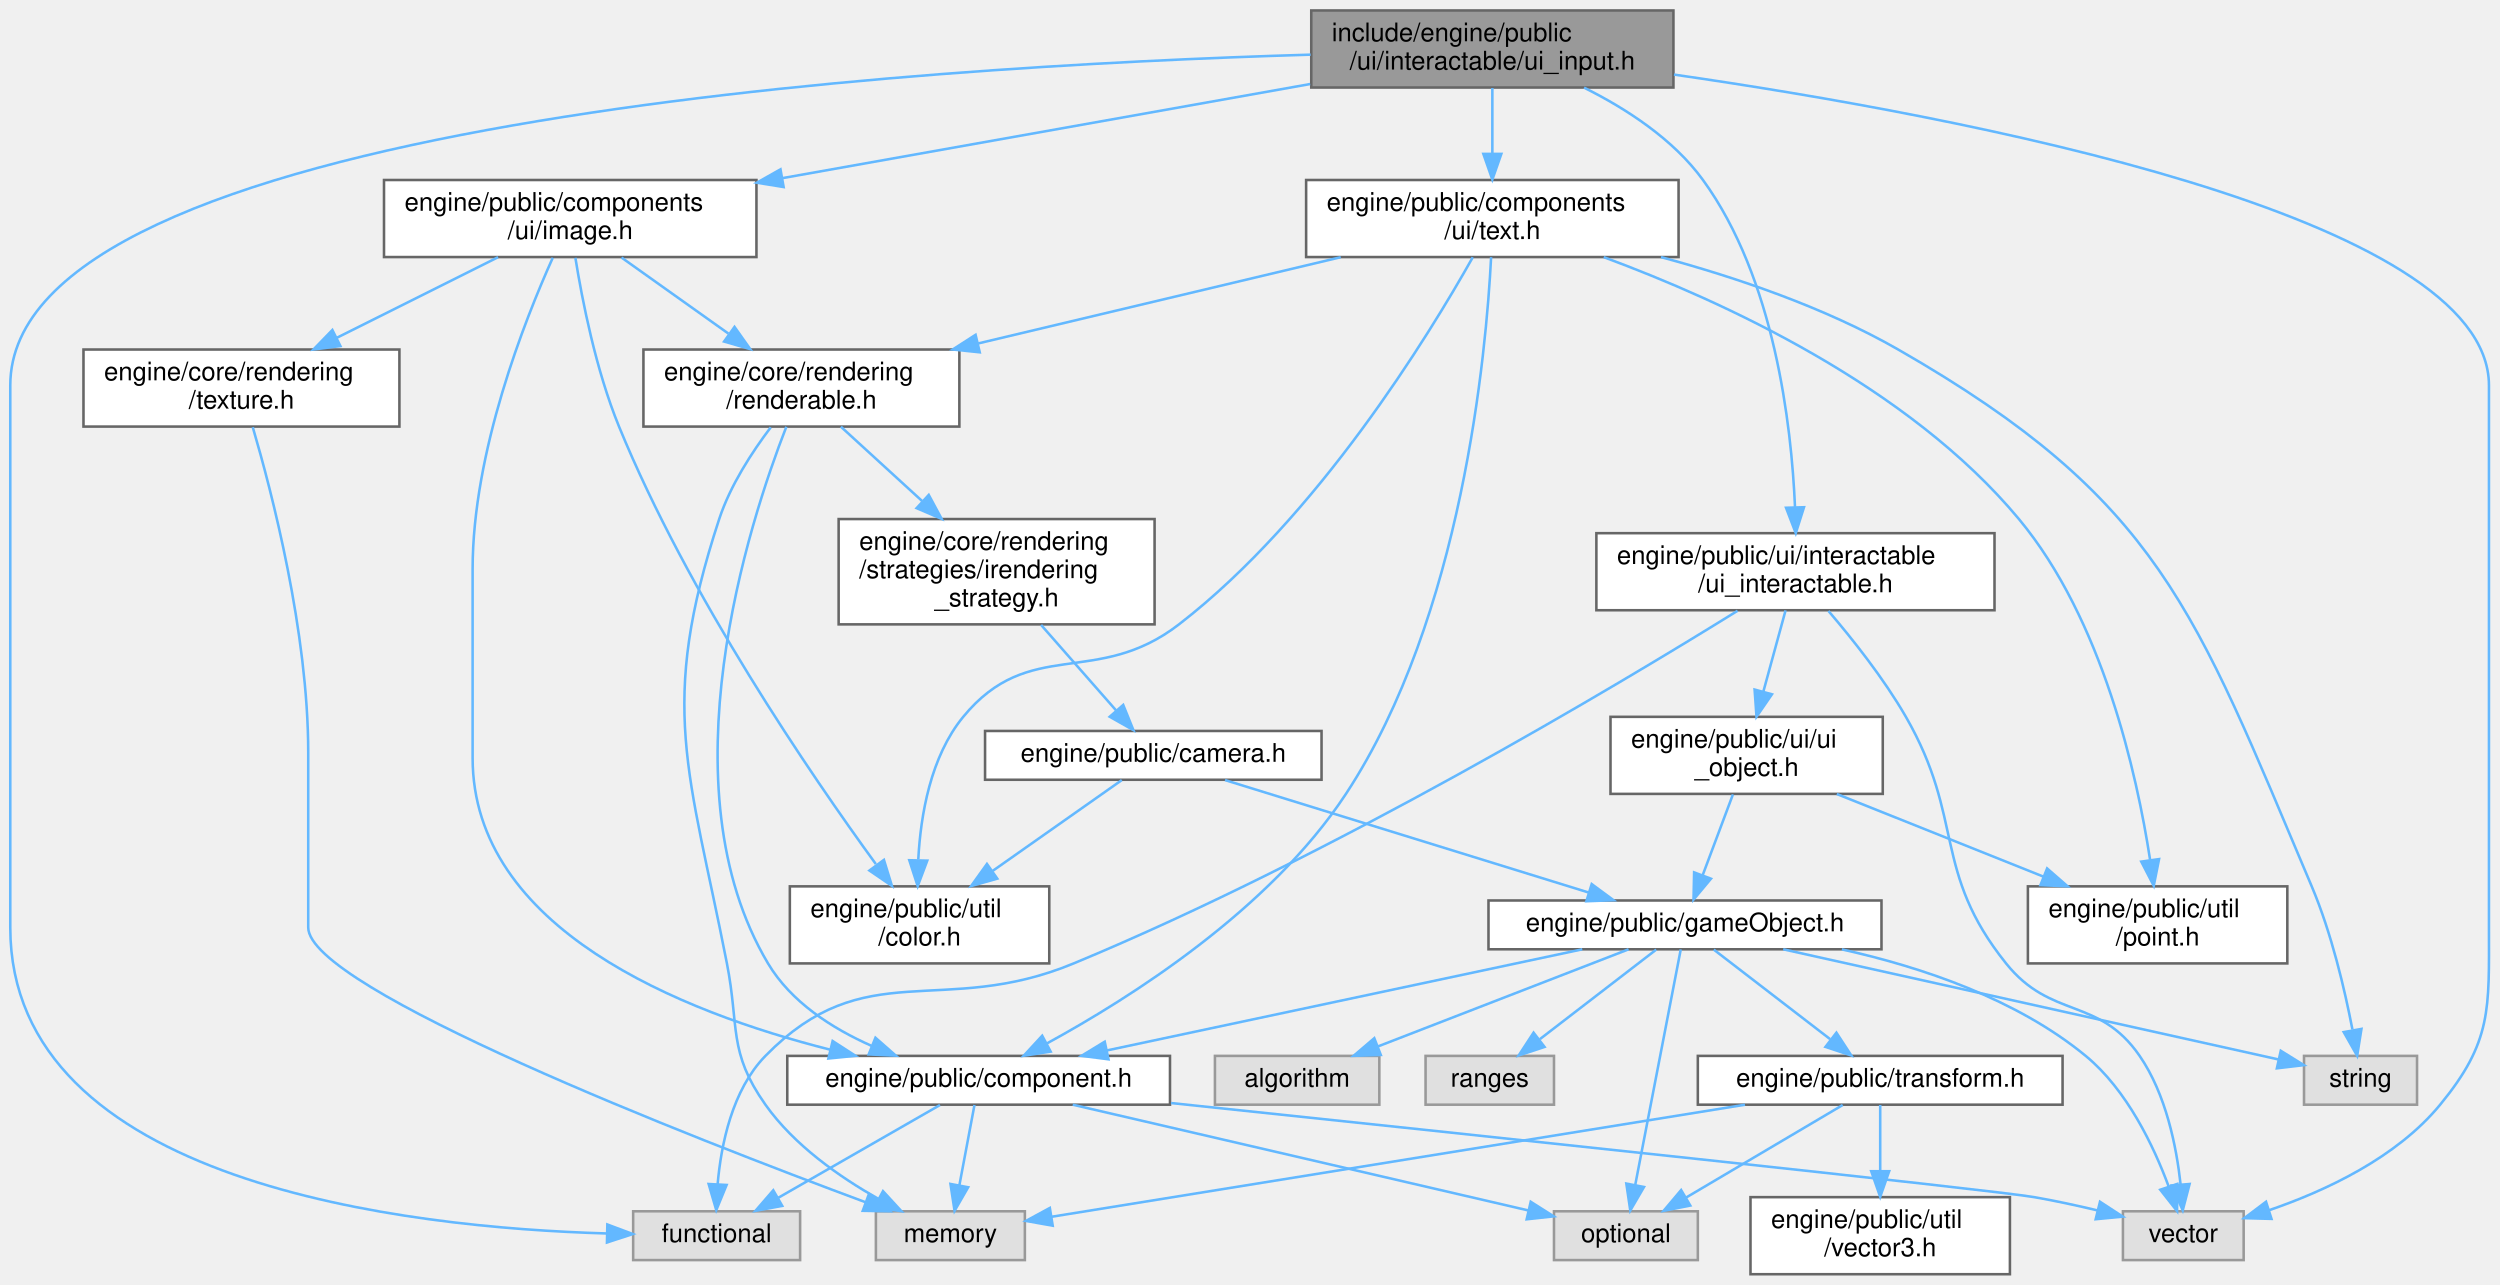
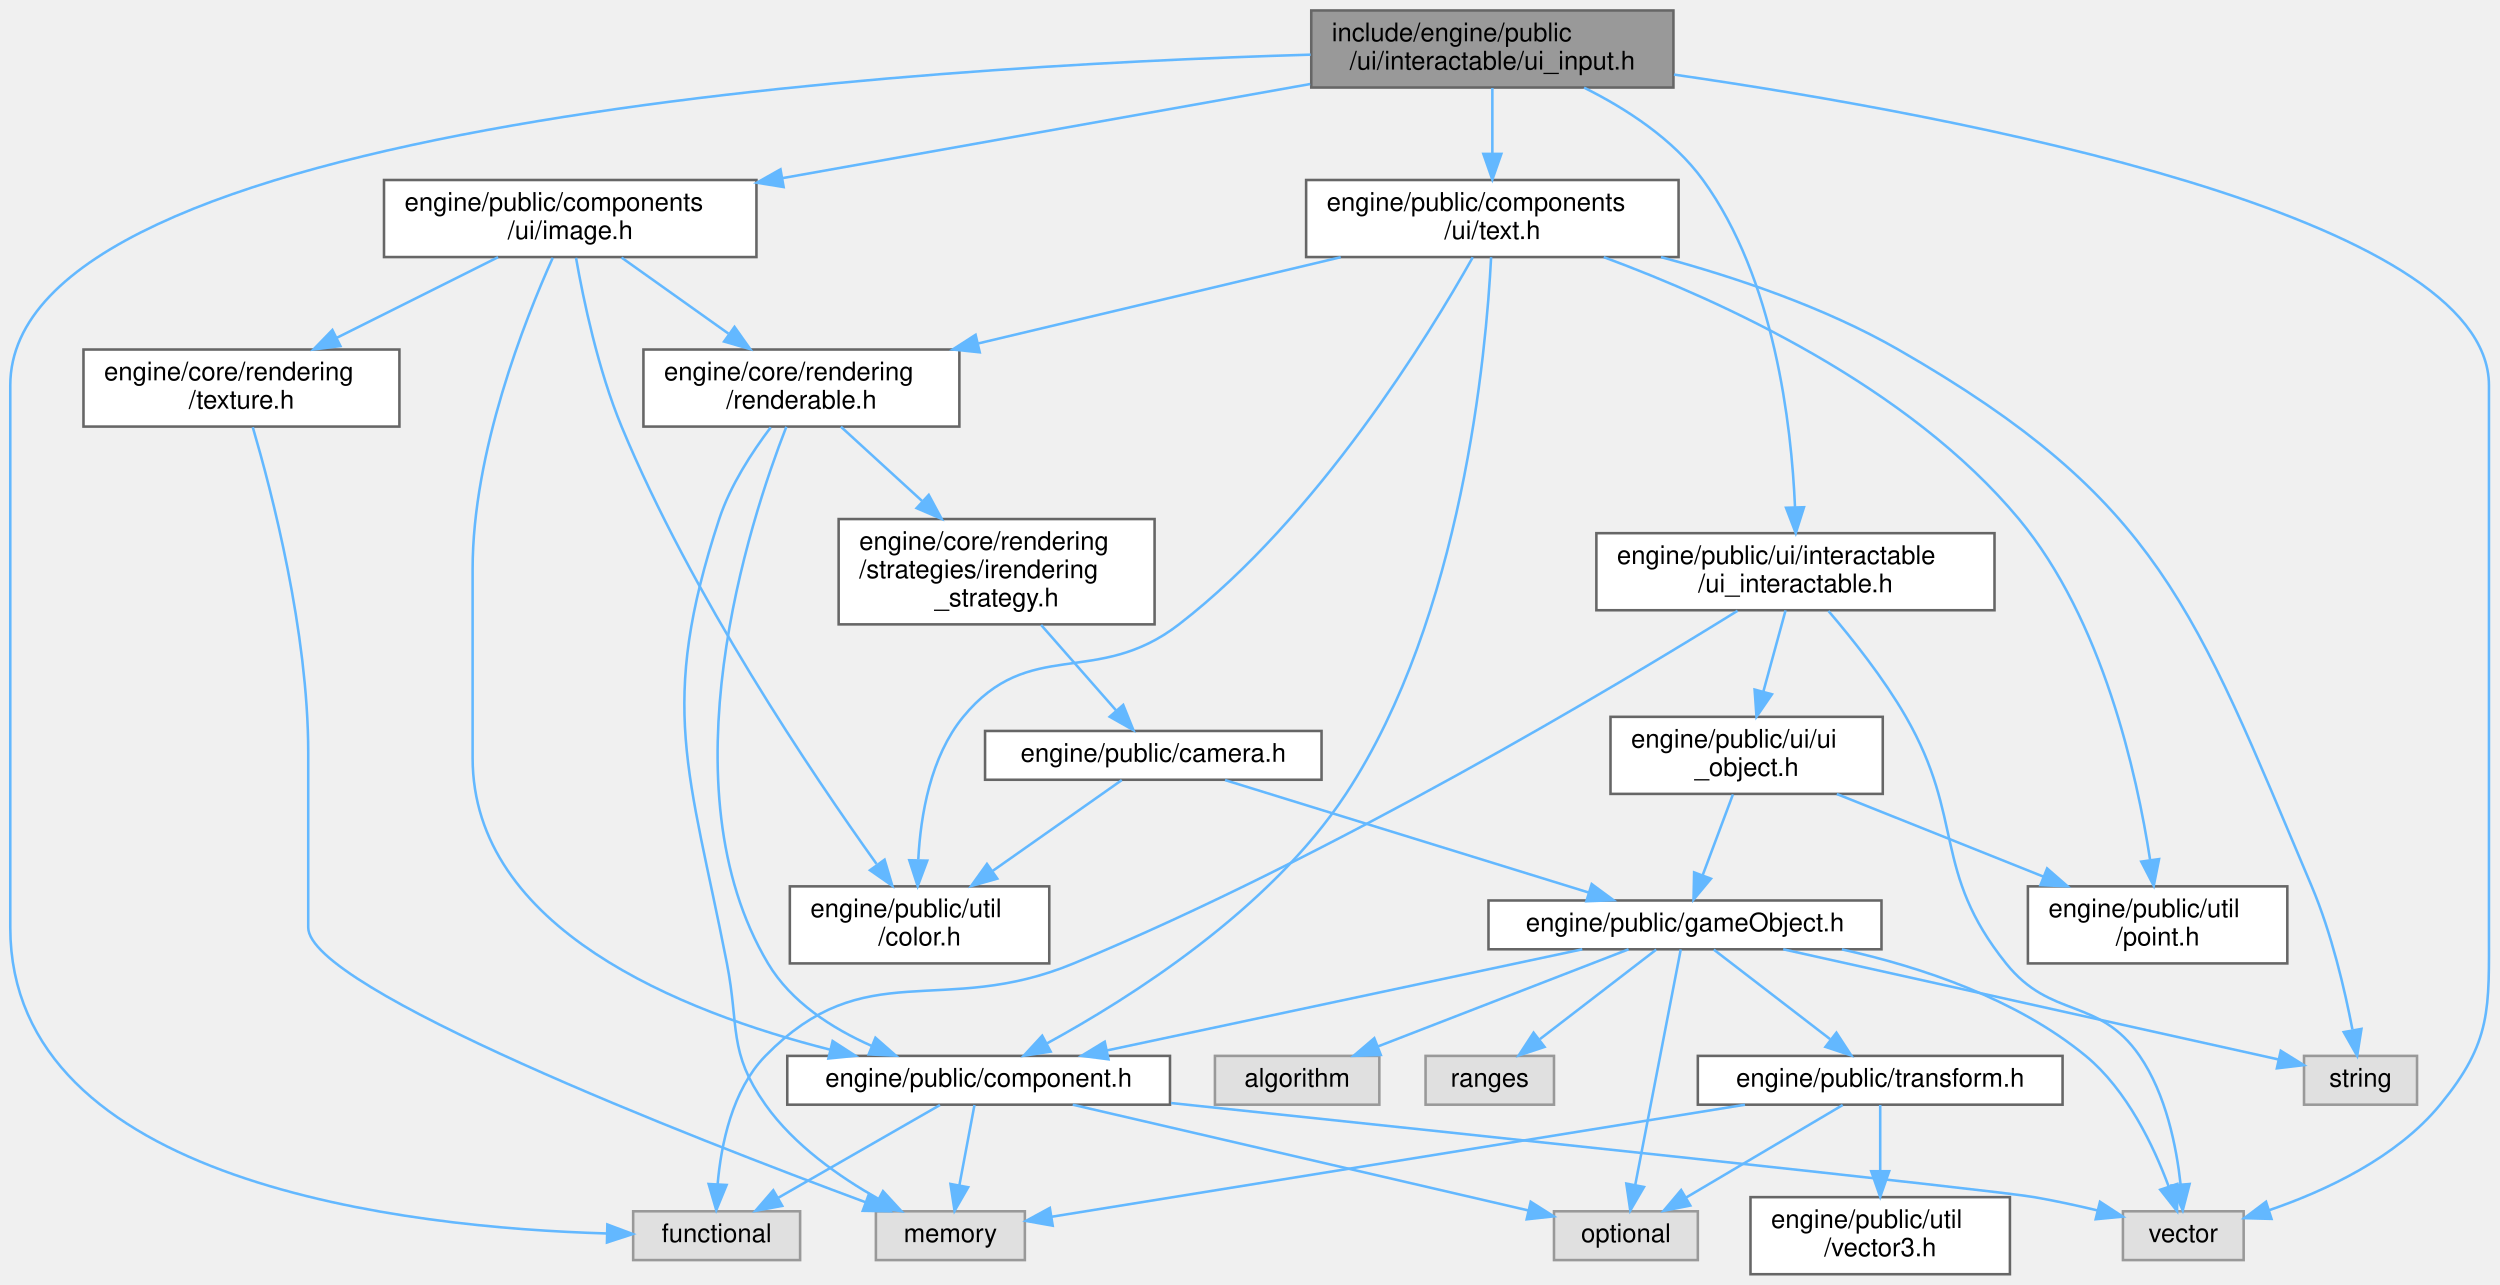
<svg xmlns="http://www.w3.org/2000/svg" xmlns:xlink="http://www.w3.org/1999/xlink" width="973pt" height="500pt" viewBox="0.00 0.00 973.30 500.00">
  <g id="graph0" class="graph" transform="scale(1 1) rotate(0) translate(4 496)">
    <g id="Node000001" class="node">
      <g id="a_Node000001">
        <a xlink:title=" ">
          <polygon fill="#999999" stroke="#666666" points="647.5,-492 506.5,-492 506.5,-462 647.5,-462 647.5,-492" />
          <text text-anchor="start" x="514.5" y="-480" font-family="Helvetica,sans-Serif" font-size="10.00">include/engine/public</text>
          <text text-anchor="middle" x="577" y="-469" font-family="Helvetica,sans-Serif" font-size="10.00">/ui/interactable/ui_input.h</text>
        </a>
      </g>
    </g>
    <g id="Node000002" class="node">
      <g id="a_Node000002">
        <a xlink:href="image_8h.html" target="_top" xlink:title=" ">
          <polygon fill="white" stroke="#666666" points="290.5,-426 145.5,-426 145.5,-396 290.5,-396 290.5,-426" />
          <text text-anchor="start" x="153.5" y="-414" font-family="Helvetica,sans-Serif" font-size="10.00">engine/public/components</text>
          <text text-anchor="middle" x="218" y="-403" font-family="Helvetica,sans-Serif" font-size="10.00">/ui/image.h</text>
        </a>
      </g>
    </g>
    <g id="edge1_Node000001_Node000002" class="edge">
      <g id="a_edge1_Node000001_Node000002">
        <a xlink:title=" ">
          <path fill="none" stroke="#63b8ff" d="M506.07,-463.36C447.04,-452.83 362.9,-437.83 300.79,-426.76" />
          <polygon fill="#63b8ff" stroke="#63b8ff" points="301.08,-423.26 290.63,-424.95 299.86,-430.15 301.08,-423.26" />
        </a>
      </g>
    </g>
-     <g id="Node000008" class="node">
-       <g id="a_Node000008">
+     <g id="Node000009" class="node">
+       <g id="a_Node000009">
        <a xlink:title=" ">
          <polygon fill="#e0e0e0" stroke="#999999" points="307.5,-24.5 242.5,-24.5 242.5,-5.5 307.5,-5.5 307.5,-24.5" />
          <text text-anchor="middle" x="275" y="-12.5" font-family="Helvetica,sans-Serif" font-size="10.00">functional</text>
        </a>
      </g>
    </g>
-     <g id="edge39_Node000001_Node000008" class="edge">
-       <g id="a_edge39_Node000001_Node000008">
+     <g id="edge39_Node000001_Node000009" class="edge">
+       <g id="a_edge39_Node000001_Node000009">
        <a xlink:title=" ">
          <path fill="none" stroke="#63b8ff" d="M506.25,-474.8C352.17,-470.27 0,-448.68 0,-346 0,-346 0,-346 0,-135 0,-35.13 154.64,-18.13 232,-15.87" />
          <polygon fill="#63b8ff" stroke="#63b8ff" points="232.45,-19.36 242.37,-15.64 232.3,-12.36 232.45,-19.36" />
        </a>
      </g>
    </g>
    <g id="Node000011" class="node">
      <g id="a_Node000011">
        <a xlink:title=" ">
          <polygon fill="#e0e0e0" stroke="#999999" points="869.5,-24.5 822.5,-24.5 822.5,-5.5 869.5,-5.5 869.5,-24.5" />
          <text text-anchor="middle" x="846" y="-12.5" font-family="Helvetica,sans-Serif" font-size="10.00">vector</text>
        </a>
      </g>
    </g>
    <g id="edge40_Node000001_Node000011" class="edge">
      <g id="a_edge40_Node000001_Node000011">
        <a xlink:title=" ">
          <path fill="none" stroke="#63b8ff" d="M647.71,-467.04C759.63,-450.86 965,-412.16 965,-346 965,-346 965,-346 965,-135 965,-103.19 966.2,-90.57 946,-66 929.01,-45.32 901.31,-32.42 879.37,-24.91" />
          <polygon fill="#63b8ff" stroke="#63b8ff" points="880.34,-21.54 869.75,-21.83 878.21,-28.21 880.34,-21.54" />
        </a>
      </g>
    </g>
    <g id="Node000019" class="node">
      <g id="a_Node000019">
        <a xlink:href="text_8h.html" target="_top" xlink:title=" ">
          <polygon fill="white" stroke="#666666" points="649.5,-426 504.5,-426 504.5,-396 649.5,-396 649.5,-426" />
          <text text-anchor="start" x="512.5" y="-414" font-family="Helvetica,sans-Serif" font-size="10.00">engine/public/components</text>
          <text text-anchor="middle" x="577" y="-403" font-family="Helvetica,sans-Serif" font-size="10.00">/ui/text.h</text>
        </a>
      </g>
    </g>
    <g id="edge27_Node000001_Node000019" class="edge">
      <g id="a_edge27_Node000001_Node000019">
        <a xlink:title=" ">
          <path fill="none" stroke="#63b8ff" d="M577,-461.8C577,-454.34 577,-444.99 577,-436.41" />
          <polygon fill="#63b8ff" stroke="#63b8ff" points="580.5,-436.16 577,-426.16 573.5,-436.16 580.5,-436.16" />
        </a>
      </g>
    </g>
    <g id="Node000021" class="node">
      <g id="a_Node000021">
        <a xlink:href="ui__interactable_8h.html" target="_top" xlink:title=" ">
          <polygon fill="white" stroke="#666666" points="772.5,-288.5 617.5,-288.5 617.5,-258.5 772.5,-258.5 772.5,-288.5" />
          <text text-anchor="start" x="625.5" y="-276.5" font-family="Helvetica,sans-Serif" font-size="10.00">engine/public/ui/interactable</text>
          <text text-anchor="middle" x="695" y="-265.5" font-family="Helvetica,sans-Serif" font-size="10.00">/ui_interactable.h</text>
        </a>
      </g>
    </g>
    <g id="edge33_Node000001_Node000021" class="edge">
      <g id="a_edge33_Node000001_Node000021">
        <a xlink:title=" ">
          <path fill="none" stroke="#63b8ff" d="M612.71,-461.95C629.11,-453.78 647.44,-441.92 659,-426 686.86,-387.65 693.44,-330.77 694.83,-298.73" />
          <polygon fill="#63b8ff" stroke="#63b8ff" points="698.33,-298.6 695.13,-288.5 691.34,-298.39 698.33,-298.6" />
        </a>
      </g>
    </g>
    <g id="Node000003" class="node">
      <g id="a_Node000003">
        <a xlink:href="renderable_8h.html" target="_top" xlink:title=" ">
          <polygon fill="white" stroke="#666666" points="369.5,-360 246.5,-360 246.5,-330 369.5,-330 369.5,-360" />
          <text text-anchor="start" x="254.5" y="-348" font-family="Helvetica,sans-Serif" font-size="10.00">engine/core/rendering</text>
          <text text-anchor="middle" x="308" y="-337" font-family="Helvetica,sans-Serif" font-size="10.00">/renderable.h</text>
        </a>
      </g>
    </g>
    <g id="edge2_Node000002_Node000003" class="edge">
      <g id="a_edge2_Node000002_Node000003">
        <a xlink:title=" ">
          <path fill="none" stroke="#63b8ff" d="M237.97,-395.8C250.21,-387.1 266.06,-375.82 279.59,-366.2" />
          <polygon fill="#63b8ff" stroke="#63b8ff" points="281.96,-368.81 288.08,-360.16 277.9,-363.11 281.96,-368.81" />
        </a>
      </g>
    </g>
-     <g id="Node000007" class="node">
-       <g id="a_Node000007">
+     <g id="Node000008" class="node">
+       <g id="a_Node000008">
        <a xlink:href="component_8h.html" target="_top" xlink:title=" ">
          <polygon fill="white" stroke="#666666" points="451.5,-85 302.5,-85 302.5,-66 451.5,-66 451.5,-85" />
          <text text-anchor="middle" x="377" y="-73" font-family="Helvetica,sans-Serif" font-size="10.00">engine/public/component.h</text>
        </a>
      </g>
    </g>
-     <g id="edge25_Node000002_Node000007" class="edge">
-       <g id="a_edge25_Node000002_Node000007">
+     <g id="edge25_Node000002_Node000008" class="edge">
+       <g id="a_edge25_Node000002_Node000008">
        <a xlink:title=" ">
          <path fill="none" stroke="#63b8ff" d="M211.21,-395.73C200.28,-371.43 180,-320.19 180,-274.5 180,-274.5 180,-274.5 180,-201 180,-134.55 261.09,-102.12 319.22,-87.41" />
          <polygon fill="#63b8ff" stroke="#63b8ff" points="320.16,-90.78 329.06,-85.03 318.52,-83.98 320.16,-90.78" />
        </a>
      </g>
    </g>
    <g id="Node000017" class="node">
      <g id="a_Node000017">
        <a xlink:href="color_8h.html" target="_top" xlink:title=" ">
          <polygon fill="white" stroke="#666666" points="404.5,-151 303.5,-151 303.5,-121 404.5,-121 404.5,-151" />
          <text text-anchor="start" x="311.5" y="-139" font-family="Helvetica,sans-Serif" font-size="10.00">engine/public/util</text>
          <text text-anchor="middle" x="354" y="-128" font-family="Helvetica,sans-Serif" font-size="10.00">/color.h</text>
        </a>
      </g>
    </g>
    <g id="edge26_Node000002_Node000017" class="edge">
      <g id="a_edge26_Node000002_Node000017">
        <a xlink:title=" ">
-           <path fill="none" stroke="#63b8ff" d="M220.01,-395.71C222.63,-379.38 227.96,-352.06 237,-330 264.02,-264.1 311.65,-194.49 337,-159.66" />
-           <polygon fill="#63b8ff" stroke="#63b8ff" points="340.13,-161.31 343.24,-151.18 334.49,-157.16 340.13,-161.31" />
+           <path fill="none" stroke="#63b8ff" d="M220.25,-395.72C223.12,-379.4 228.84,-352.08 238,-330 265.22,-264.36 312.26,-194.64 337.26,-159.72" />
+           <polygon fill="#63b8ff" stroke="#63b8ff" points="340.38,-161.38 343.4,-151.22 334.71,-157.28 340.38,-161.38" />
        </a>
      </g>
    </g>
    <g id="Node000018" class="node">
      <g id="a_Node000018">
        <a xlink:href="texture_8h.html" target="_top" xlink:title=" ">
          <polygon fill="white" stroke="#666666" points="151.5,-360 28.5,-360 28.5,-330 151.5,-330 151.5,-360" />
          <text text-anchor="start" x="36.5" y="-348" font-family="Helvetica,sans-Serif" font-size="10.00">engine/core/rendering</text>
          <text text-anchor="middle" x="90" y="-337" font-family="Helvetica,sans-Serif" font-size="10.00">/texture.h</text>
        </a>
      </g>
    </g>
    <g id="edge23_Node000002_Node000018" class="edge">
      <g id="a_edge23_Node000002_Node000018">
        <a xlink:title=" ">
          <path fill="none" stroke="#63b8ff" d="M189.91,-395.95C171.49,-386.74 147.19,-374.6 127.17,-364.59" />
          <polygon fill="#63b8ff" stroke="#63b8ff" points="128.53,-361.35 118.02,-360.01 125.4,-367.61 128.53,-361.35" />
        </a>
      </g>
    </g>
    <g id="Node000004" class="node">
      <g id="a_Node000004">
+         <a xlink:title=" ">
+           <polygon fill="#e0e0e0" stroke="#999999" points="395,-24.5 337,-24.5 337,-5.5 395,-5.5 395,-24.5" />
+           <text text-anchor="middle" x="366" y="-12.5" font-family="Helvetica,sans-Serif" font-size="10.00">memory</text>
+         </a>
+       </g>
+     </g>
+     <g id="edge3_Node000003_Node000004" class="edge">
+       <g id="a_edge3_Node000003_Node000004">
+         <a xlink:title=" ">
+           <path fill="none" stroke="#63b8ff" d="M296.06,-329.7C288.87,-320.21 280.31,-307.12 276,-294 252.02,-220.93 264.22,-196.47 279,-121 283.87,-96.14 279.38,-86.69 294,-66 305.13,-50.25 322.88,-37.84 337.97,-29.33" />
+           <polygon fill="#63b8ff" stroke="#63b8ff" points="339.77,-32.33 346.94,-24.53 336.47,-26.16 339.77,-32.33" />
+         </a>
+       </g>
+     </g>
+     <g id="Node000005" class="node">
+       <g id="a_Node000005">
        <a xlink:href="irendering__strategy_8h.html" target="_top" xlink:title=" ">
          <polygon fill="white" stroke="#666666" points="445.5,-294 322.5,-294 322.5,-253 445.5,-253 445.5,-294" />
          <text text-anchor="start" x="330.5" y="-282" font-family="Helvetica,sans-Serif" font-size="10.00">engine/core/rendering</text>
          <text text-anchor="start" x="330.5" y="-271" font-family="Helvetica,sans-Serif" font-size="10.00">/strategies/irendering</text>
          <text text-anchor="middle" x="384" y="-260" font-family="Helvetica,sans-Serif" font-size="10.00">_strategy.h</text>
        </a>
      </g>
    </g>
-     <g id="edge3_Node000003_Node000004" class="edge">
-       <g id="a_edge3_Node000003_Node000004">
+     <g id="edge4_Node000003_Node000005" class="edge">
+       <g id="a_edge4_Node000003_Node000005">
        <a xlink:title=" ">
          <path fill="none" stroke="#63b8ff" d="M323.38,-329.94C332.45,-321.64 344.23,-310.86 354.99,-301.02" />
          <polygon fill="#63b8ff" stroke="#63b8ff" points="357.58,-303.4 362.6,-294.07 352.85,-298.24 357.58,-303.4" />
        </a>
      </g>
    </g>
-     <g id="edge21_Node000003_Node000007" class="edge">
-       <g id="a_edge21_Node000003_Node000007">
+     <g id="edge22_Node000003_Node000008" class="edge">
+       <g id="a_edge22_Node000003_Node000008">
        <a xlink:title=" ">
          <path fill="none" stroke="#63b8ff" d="M302.14,-329.93C287.62,-292.71 254.05,-189.82 295,-121 303.92,-106.02 319.84,-95.76 335.29,-88.91" />
          <polygon fill="#63b8ff" stroke="#63b8ff" points="336.83,-92.07 344.79,-85.08 334.2,-85.58 336.83,-92.07" />
        </a>
      </g>
    </g>
-     <g id="Node000009" class="node">
-       <g id="a_Node000009">
-         <a xlink:title=" ">
-           <polygon fill="#e0e0e0" stroke="#999999" points="395,-24.5 337,-24.5 337,-5.5 395,-5.5 395,-24.5" />
-           <text text-anchor="middle" x="366" y="-12.5" font-family="Helvetica,sans-Serif" font-size="10.00">memory</text>
-         </a>
-       </g>
-     </g>
-     <g id="edge22_Node000003_Node000009" class="edge">
-       <g id="a_edge22_Node000003_Node000009">
-         <a xlink:title=" ">
-           <path fill="none" stroke="#63b8ff" d="M296.06,-329.7C288.87,-320.21 280.31,-307.12 276,-294 252.02,-220.93 264.22,-196.47 279,-121 283.87,-96.14 279.38,-86.69 294,-66 305.13,-50.25 322.88,-37.84 337.97,-29.33" />
-           <polygon fill="#63b8ff" stroke="#63b8ff" points="339.77,-32.33 346.94,-24.53 336.47,-26.16 339.77,-32.33" />
-         </a>
-       </g>
-     </g>
-     <g id="Node000005" class="node">
-       <g id="a_Node000005">
+     <g id="Node000006" class="node">
+       <g id="a_Node000006">
        <a xlink:href="camera_8h.html" target="_top" xlink:title=" ">
          <polygon fill="white" stroke="#666666" points="510.5,-211.5 379.5,-211.5 379.5,-192.5 510.5,-192.5 510.5,-211.5" />
          <text text-anchor="middle" x="445" y="-199.5" font-family="Helvetica,sans-Serif" font-size="10.00">engine/public/camera.h</text>
        </a>
      </g>
    </g>
-     <g id="edge4_Node000004_Node000005" class="edge">
-       <g id="a_edge4_Node000004_Node000005">
+     <g id="edge5_Node000005_Node000006" class="edge">
+       <g id="a_edge5_Node000005_Node000006">
        <a xlink:title=" ">
          <path fill="none" stroke="#63b8ff" d="M401.32,-252.77C410.56,-242.24 421.81,-229.42 430.58,-219.43" />
          <polygon fill="#63b8ff" stroke="#63b8ff" points="433.29,-221.64 437.26,-211.82 428.03,-217.03 433.29,-221.64" />
        </a>
      </g>
    </g>
-     <g id="Node000006" class="node">
-       <g id="a_Node000006">
+     <g id="Node000007" class="node">
+       <g id="a_Node000007">
        <a xlink:href="game_object_8h.html" target="_top" xlink:title=" ">
          <polygon fill="white" stroke="#666666" points="728.5,-145.5 575.5,-145.5 575.5,-126.5 728.5,-126.5 728.5,-145.5" />
          <text text-anchor="middle" x="652" y="-133.5" font-family="Helvetica,sans-Serif" font-size="10.00">engine/public/gameObject.h</text>
        </a>
      </g>
    </g>
-     <g id="edge5_Node000005_Node000006" class="edge">
-       <g id="a_edge5_Node000005_Node000006">
+     <g id="edge6_Node000006_Node000007" class="edge">
+       <g id="a_edge6_Node000006_Node000007">
        <a xlink:title=" ">
          <path fill="none" stroke="#63b8ff" d="M472.92,-192.37C509.52,-181.05 573.84,-161.16 614.62,-148.56" />
          <polygon fill="#63b8ff" stroke="#63b8ff" points="615.68,-151.89 624.2,-145.6 613.61,-145.21 615.68,-151.89" />
        </a>
      </g>
    </g>
-     <g id="edge20_Node000005_Node000017" class="edge">
-       <g id="a_edge20_Node000005_Node000017">
+     <g id="edge21_Node000006_Node000017" class="edge">
+       <g id="a_edge21_Node000006_Node000017">
        <a xlink:title=" ">
          <path fill="none" stroke="#63b8ff" d="M432.73,-192.37C419.92,-183.36 399.39,-168.92 382.51,-157.05" />
          <polygon fill="#63b8ff" stroke="#63b8ff" points="384.26,-154.01 374.07,-151.12 380.24,-159.73 384.26,-154.01" />
        </a>
      </g>
    </g>
-     <g id="edge6_Node000006_Node000007" class="edge">
-       <g id="a_edge6_Node000006_Node000007">
+     <g id="edge7_Node000007_Node000008" class="edge">
+       <g id="a_edge7_Node000007_Node000008">
        <a xlink:title=" ">
          <path fill="none" stroke="#63b8ff" d="M612.01,-126.49C563.03,-116.07 480.04,-98.42 426.92,-87.12" />
          <polygon fill="#63b8ff" stroke="#63b8ff" points="427.55,-83.67 417.04,-85.02 426.09,-90.52 427.55,-83.67" />
        </a>
      </g>
    </g>
    <g id="Node000010" class="node">
      <g id="a_Node000010">
        <a xlink:title=" ">
          <polygon fill="#e0e0e0" stroke="#999999" points="657,-24.5 601,-24.5 601,-5.5 657,-5.5 657,-24.5" />
          <text text-anchor="middle" x="629" y="-12.5" font-family="Helvetica,sans-Serif" font-size="10.00">optional</text>
        </a>
      </g>
    </g>
-     <g id="edge16_Node000006_Node000010" class="edge">
-       <g id="a_edge16_Node000006_Node000010">
+     <g id="edge17_Node000007_Node000010" class="edge">
+       <g id="a_edge17_Node000007_Node000010">
        <a xlink:title=" ">
          <path fill="none" stroke="#63b8ff" d="M650.35,-126.44C646.65,-107.32 637.65,-60.77 632.6,-34.62" />
          <polygon fill="#63b8ff" stroke="#63b8ff" points="636.04,-33.96 630.7,-24.8 629.16,-35.28 636.04,-33.96" />
        </a>
      </g>
    </g>
-     <g id="edge19_Node000006_Node000011" class="edge">
-       <g id="a_edge19_Node000006_Node000011">
+     <g id="edge20_Node000007_Node000011" class="edge">
+       <g id="a_edge20_Node000007_Node000011">
        <a xlink:title=" ">
          <path fill="none" stroke="#63b8ff" d="M713.08,-126.46C744.23,-119.54 781.1,-107.14 808,-85 824.13,-71.72 834.54,-49.72 840.31,-34.14" />
          <polygon fill="#63b8ff" stroke="#63b8ff" points="843.66,-35.15 843.58,-24.56 837.04,-32.89 843.66,-35.15" />
        </a>
      </g>
    </g>
    <g id="Node000012" class="node">
      <g id="a_Node000012">
        <a xlink:href="transform_8h.html" target="_top" xlink:title=" ">
          <polygon fill="white" stroke="#666666" points="799,-85 657,-85 657,-66 799,-66 799,-85" />
          <text text-anchor="middle" x="728" y="-73" font-family="Helvetica,sans-Serif" font-size="10.00">engine/public/transform.h</text>
        </a>
      </g>
    </g>
-     <g id="edge11_Node000006_Node000012" class="edge">
-       <g id="a_edge11_Node000006_Node000012">
+     <g id="edge12_Node000007_Node000012" class="edge">
+       <g id="a_edge12_Node000007_Node000012">
        <a xlink:title=" ">
          <path fill="none" stroke="#63b8ff" d="M663.21,-126.37C675.11,-117.21 694.14,-102.56 708.51,-91.51" />
          <polygon fill="#63b8ff" stroke="#63b8ff" points="710.95,-94.04 716.74,-85.17 706.68,-88.49 710.95,-94.04" />
        </a>
      </g>
    </g>
    <g id="Node000014" class="node">
      <g id="a_Node000014">
        <a xlink:title=" ">
          <polygon fill="#e0e0e0" stroke="#999999" points="533,-85 469,-85 469,-66 533,-66 533,-85" />
          <text text-anchor="middle" x="501" y="-73" font-family="Helvetica,sans-Serif" font-size="10.00">algorithm</text>
        </a>
      </g>
    </g>
-     <g id="edge15_Node000006_Node000014" class="edge">
-       <g id="a_edge15_Node000006_Node000014">
+     <g id="edge16_Node000007_Node000014" class="edge">
+       <g id="a_edge16_Node000007_Node000014">
        <a xlink:title=" ">
          <path fill="none" stroke="#63b8ff" d="M630.04,-126.49C604.32,-116.53 561.52,-99.95 532.32,-88.63" />
          <polygon fill="#63b8ff" stroke="#63b8ff" points="533.57,-85.37 522.98,-85.02 531.04,-91.89 533.57,-85.37" />
        </a>
      </g>
    </g>
    <g id="Node000015" class="node">
      <g id="a_Node000015">
        <a xlink:title=" ">
          <polygon fill="#e0e0e0" stroke="#999999" points="601,-85 551,-85 551,-66 601,-66 601,-85" />
          <text text-anchor="middle" x="576" y="-73" font-family="Helvetica,sans-Serif" font-size="10.00">ranges</text>
        </a>
      </g>
    </g>
-     <g id="edge17_Node000006_Node000015" class="edge">
-       <g id="a_edge17_Node000006_Node000015">
+     <g id="edge18_Node000007_Node000015" class="edge">
+       <g id="a_edge18_Node000007_Node000015">
        <a xlink:title=" ">
          <path fill="none" stroke="#63b8ff" d="M640.79,-126.37C628.89,-117.21 609.86,-102.56 595.49,-91.51" />
          <polygon fill="#63b8ff" stroke="#63b8ff" points="597.32,-88.49 587.26,-85.17 593.05,-94.04 597.32,-88.49" />
        </a>
      </g>
    </g>
    <g id="Node000016" class="node">
      <g id="a_Node000016">
        <a xlink:title=" ">
          <polygon fill="#e0e0e0" stroke="#999999" points="937,-85 893,-85 893,-66 937,-66 937,-85" />
          <text text-anchor="middle" x="915" y="-73" font-family="Helvetica,sans-Serif" font-size="10.00">string</text>
        </a>
      </g>
    </g>
-     <g id="edge18_Node000006_Node000016" class="edge">
-       <g id="a_edge18_Node000006_Node000016">
+     <g id="edge19_Node000007_Node000016" class="edge">
+       <g id="a_edge19_Node000007_Node000016">
        <a xlink:title=" ">
          <path fill="none" stroke="#63b8ff" d="M690.24,-126.49C742.27,-114.92 834.43,-94.42 883,-83.62" />
          <polygon fill="#63b8ff" stroke="#63b8ff" points="883.95,-86.99 892.95,-81.4 882.43,-80.16 883.95,-86.99" />
        </a>
      </g>
    </g>
-     <g id="edge7_Node000007_Node000008" class="edge">
-       <g id="a_edge7_Node000007_Node000008">
+     <g id="edge9_Node000008_Node000004" class="edge">
+       <g id="a_edge9_Node000008_Node000004">
+         <a xlink:title=" ">
+           <path fill="none" stroke="#63b8ff" d="M375.38,-65.87C373.83,-57.66 371.46,-45.04 369.49,-34.55" />
+           <polygon fill="#63b8ff" stroke="#63b8ff" points="372.92,-33.85 367.63,-24.67 366.04,-35.14 372.92,-33.85" />
+         </a>
+       </g>
+     </g>
+     <g id="edge8_Node000008_Node000009" class="edge">
+       <g id="a_edge8_Node000008_Node000009">
        <a xlink:title=" ">
          <path fill="none" stroke="#63b8ff" d="M361.95,-65.87C345.38,-56.36 318.5,-40.95 299.01,-29.77" />
          <polygon fill="#63b8ff" stroke="#63b8ff" points="300.53,-26.61 290.11,-24.67 297.05,-32.68 300.53,-26.61" />
        </a>
      </g>
    </g>
-     <g id="edge8_Node000007_Node000009" class="edge">
-       <g id="a_edge8_Node000007_Node000009">
-         <a xlink:title=" ">
-           <path fill="none" stroke="#63b8ff" d="M375.38,-65.87C373.83,-57.66 371.46,-45.04 369.49,-34.55" />
-           <polygon fill="#63b8ff" stroke="#63b8ff" points="372.92,-33.85 367.63,-24.67 366.04,-35.14 372.92,-33.85" />
-         </a>
-       </g>
-     </g>
-     <g id="edge9_Node000007_Node000010" class="edge">
-       <g id="a_edge9_Node000007_Node000010">
+     <g id="edge10_Node000008_Node000010" class="edge">
+       <g id="a_edge10_Node000008_Node000010">
        <a xlink:title=" ">
          <path fill="none" stroke="#63b8ff" d="M413.64,-65.99C460.95,-55.01 542.89,-35.99 590.9,-24.85" />
          <polygon fill="#63b8ff" stroke="#63b8ff" points="591.94,-28.2 600.89,-22.53 590.36,-21.38 591.94,-28.2" />
        </a>
      </g>
    </g>
-     <g id="edge10_Node000007_Node000011" class="edge">
-       <g id="a_edge10_Node000007_Node000011">
+     <g id="edge11_Node000008_Node000011" class="edge">
+       <g id="a_edge11_Node000008_Node000011">
        <a xlink:title=" ">
          <path fill="none" stroke="#63b8ff" d="M451.92,-66.64C565.97,-54.64 771.72,-32.83 788,-30 796.04,-28.6 804.62,-26.74 812.65,-24.83" />
          <polygon fill="#63b8ff" stroke="#63b8ff" points="813.57,-28.21 822.44,-22.42 811.89,-21.41 813.57,-28.21" />
        </a>
      </g>
    </g>
-     <g id="edge13_Node000012_Node000009" class="edge">
-       <g id="a_edge13_Node000012_Node000009">
+     <g id="edge14_Node000012_Node000004" class="edge">
+       <g id="a_edge14_Node000012_Node000004">
        <a xlink:title=" ">
          <path fill="none" stroke="#63b8ff" d="M675.36,-65.99C602.02,-54.14 470.76,-32.93 405.33,-22.36" />
          <polygon fill="#63b8ff" stroke="#63b8ff" points="405.84,-18.89 395.41,-20.75 404.72,-25.8 405.84,-18.89" />
        </a>
      </g>
    </g>
-     <g id="edge14_Node000012_Node000010" class="edge">
-       <g id="a_edge14_Node000012_Node000010">
+     <g id="edge15_Node000012_Node000010" class="edge">
+       <g id="a_edge15_Node000012_Node000010">
        <a xlink:title=" ">
          <path fill="none" stroke="#63b8ff" d="M713.39,-65.87C697.31,-56.36 671.22,-40.95 652.3,-29.77" />
          <polygon fill="#63b8ff" stroke="#63b8ff" points="654.06,-26.74 643.67,-24.67 650.5,-32.77 654.06,-26.74" />
        </a>
      </g>
    </g>
    <g id="Node000013" class="node">
      <g id="a_Node000013">
        <a xlink:href="vector3_8h.html" target="_top" xlink:title=" ">
          <polygon fill="white" stroke="#666666" points="778.5,-30 677.5,-30 677.5,0 778.5,0 778.5,-30" />
          <text text-anchor="start" x="685.5" y="-18" font-family="Helvetica,sans-Serif" font-size="10.00">engine/public/util</text>
          <text text-anchor="middle" x="728" y="-7" font-family="Helvetica,sans-Serif" font-size="10.00">/vector3.h</text>
        </a>
      </g>
    </g>
-     <g id="edge12_Node000012_Node000013" class="edge">
-       <g id="a_edge12_Node000012_Node000013">
+     <g id="edge13_Node000012_Node000013" class="edge">
+       <g id="a_edge13_Node000012_Node000013">
        <a xlink:title=" ">
          <path fill="none" stroke="#63b8ff" d="M728,-65.87C728,-59.11 728,-49.35 728,-40.26" />
          <polygon fill="#63b8ff" stroke="#63b8ff" points="731.5,-40.11 728,-30.11 724.5,-40.11 731.5,-40.11" />
        </a>
      </g>
    </g>
-     <g id="edge24_Node000018_Node000009" class="edge">
-       <g id="a_edge24_Node000018_Node000009">
+     <g id="edge24_Node000018_Node000004" class="edge">
+       <g id="a_edge24_Node000018_Node000004">
        <a xlink:title=" ">
          <path fill="none" stroke="#63b8ff" d="M94.41,-329.75C101.83,-304.48 116,-250.05 116,-203 116,-203 116,-203 116,-135 116,-111.23 265.21,-53.16 333.08,-27.98" />
          <polygon fill="#63b8ff" stroke="#63b8ff" points="334.31,-31.26 342.48,-24.51 331.89,-24.69 334.31,-31.26" />
        </a>
      </g>
    </g>
    <g id="edge28_Node000019_Node000003" class="edge">
      <g id="a_edge28_Node000019_Node000003">
        <a xlink:title=" ">
          <path fill="none" stroke="#63b8ff" d="M517.97,-395.95C476.36,-386.06 420.5,-372.77 376.86,-362.38" />
          <polygon fill="#63b8ff" stroke="#63b8ff" points="377.43,-358.92 366.9,-360.01 375.81,-365.73 377.43,-358.92" />
        </a>
      </g>
    </g>
-     <g id="edge29_Node000019_Node000007" class="edge">
-       <g id="a_edge29_Node000019_Node000007">
+     <g id="edge29_Node000019_Node000008" class="edge">
+       <g id="a_edge29_Node000019_Node000008">
        <a xlink:title=" ">
          <path fill="none" stroke="#63b8ff" d="M576.52,-395.95C574.62,-358.76 565.33,-255.95 520,-187 490.35,-141.9 435.98,-107.52 403.5,-89.81" />
          <polygon fill="#63b8ff" stroke="#63b8ff" points="405.04,-86.67 394.56,-85.06 401.75,-92.85 405.04,-86.67" />
        </a>
      </g>
    </g>
    <g id="edge32_Node000019_Node000016" class="edge">
      <g id="a_edge32_Node000019_Node000016">
        <a xlink:title=" ">
          <path fill="none" stroke="#63b8ff" d="M642.65,-395.98C672.11,-388.02 706.55,-376.32 735,-360 836.71,-301.66 850.27,-258.97 896,-151 903.72,-132.78 908.87,-110.69 911.84,-95.31" />
          <polygon fill="#63b8ff" stroke="#63b8ff" points="915.36,-95.5 913.69,-85.04 908.47,-94.26 915.36,-95.5" />
        </a>
      </g>
    </g>
    <g id="edge30_Node000019_Node000017" class="edge">
      <g id="a_edge30_Node000019_Node000017">
        <a xlink:title=" ">
          <path fill="none" stroke="#63b8ff" d="M569.38,-395.91C552.49,-365.85 509.1,-294.77 455,-253 422.85,-228.18 396.78,-248.39 371,-217 358.28,-201.52 354.42,-178.8 353.51,-161.53" />
          <polygon fill="#63b8ff" stroke="#63b8ff" points="357,-161.01 353.28,-151.09 350.01,-161.17 357,-161.01" />
        </a>
      </g>
    </g>
    <g id="Node000020" class="node">
      <g id="a_Node000020">
        <a xlink:href="point_8h.html" target="_top" xlink:title=" ">
          <polygon fill="white" stroke="#666666" points="886.5,-151 785.5,-151 785.5,-121 886.5,-121 886.5,-151" />
          <text text-anchor="start" x="793.5" y="-139" font-family="Helvetica,sans-Serif" font-size="10.00">engine/public/util</text>
          <text text-anchor="middle" x="836" y="-128" font-family="Helvetica,sans-Serif" font-size="10.00">/point.h</text>
        </a>
      </g>
    </g>
    <g id="edge31_Node000019_Node000020" class="edge">
      <g id="a_edge31_Node000019_Node000020">
        <a xlink:title=" ">
          <path fill="none" stroke="#63b8ff" d="M620.36,-395.96C666.61,-378.87 739,-345.73 782,-294 814.61,-254.77 827.94,-194.74 833.06,-161.42" />
          <polygon fill="#63b8ff" stroke="#63b8ff" points="836.57,-161.61 834.5,-151.22 829.64,-160.63 836.57,-161.61" />
        </a>
      </g>
    </g>
-     <g id="edge37_Node000021_Node000008" class="edge">
-       <g id="a_edge37_Node000021_Node000008">
+     <g id="edge37_Node000021_Node000009" class="edge">
+       <g id="a_edge37_Node000021_Node000009">
        <a xlink:title=" ">
          <path fill="none" stroke="#63b8ff" d="M672.47,-258.29C625.76,-229.31 514.35,-162.6 414,-121 362.56,-99.68 332.92,-124.82 294,-85 281,-71.7 276.71,-50.37 275.38,-34.94" />
          <polygon fill="#63b8ff" stroke="#63b8ff" points="278.88,-34.75 274.86,-24.95 271.89,-35.12 278.88,-34.75" />
        </a>
      </g>
    </g>
    <g id="edge38_Node000021_Node000011" class="edge">
      <g id="a_edge38_Node000021_Node000011">
        <a xlink:title=" ">
          <path fill="none" stroke="#63b8ff" d="M707.85,-258.21C717.08,-247.43 729.36,-232 738,-217 760.98,-177.09 748.2,-156.94 777,-121 794.58,-99.06 813.05,-108.15 829,-85 839.27,-70.1 843.35,-49.64 844.96,-34.87" />
          <polygon fill="#63b8ff" stroke="#63b8ff" points="848.45,-35.12 845.78,-24.87 841.48,-34.55 848.45,-35.12" />
        </a>
      </g>
    </g>
    <g id="Node000022" class="node">
      <g id="a_Node000022">
        <a xlink:href="ui__object_8h.html" target="_top" xlink:title=" ">
          <polygon fill="white" stroke="#666666" points="729,-217 623,-217 623,-187 729,-187 729,-217" />
          <text text-anchor="start" x="631" y="-205" font-family="Helvetica,sans-Serif" font-size="10.00">engine/public/ui/ui</text>
          <text text-anchor="middle" x="676" y="-194" font-family="Helvetica,sans-Serif" font-size="10.00">_object.h</text>
        </a>
      </g>
    </g>
    <g id="edge34_Node000021_Node000022" class="edge">
      <g id="a_edge34_Node000021_Node000022">
        <a xlink:title=" ">
          <path fill="none" stroke="#63b8ff" d="M691.16,-258.44C688.68,-249.39 685.41,-237.41 682.53,-226.9" />
          <polygon fill="#63b8ff" stroke="#63b8ff" points="685.85,-225.77 679.84,-217.04 679.1,-227.61 685.85,-225.77" />
        </a>
      </g>
    </g>
-     <g id="edge35_Node000022_Node000006" class="edge">
-       <g id="a_edge35_Node000022_Node000006">
+     <g id="edge35_Node000022_Node000007" class="edge">
+       <g id="a_edge35_Node000022_Node000007">
        <a xlink:title=" ">
          <path fill="none" stroke="#63b8ff" d="M670.67,-186.8C667.19,-177.5 662.6,-165.27 658.85,-155.26" />
          <polygon fill="#63b8ff" stroke="#63b8ff" points="662.11,-153.98 655.32,-145.84 655.55,-156.44 662.11,-153.98" />
        </a>
      </g>
    </g>
    <g id="edge36_Node000022_Node000020" class="edge">
      <g id="a_edge36_Node000022_Node000020">
        <a xlink:title=" ">
          <path fill="none" stroke="#63b8ff" d="M711.11,-186.95C734.77,-177.49 766.16,-164.93 791.56,-154.78" />
          <polygon fill="#63b8ff" stroke="#63b8ff" points="792.98,-157.98 800.97,-151.01 790.38,-151.48 792.98,-157.98" />
        </a>
      </g>
    </g>
  </g>
</svg>
